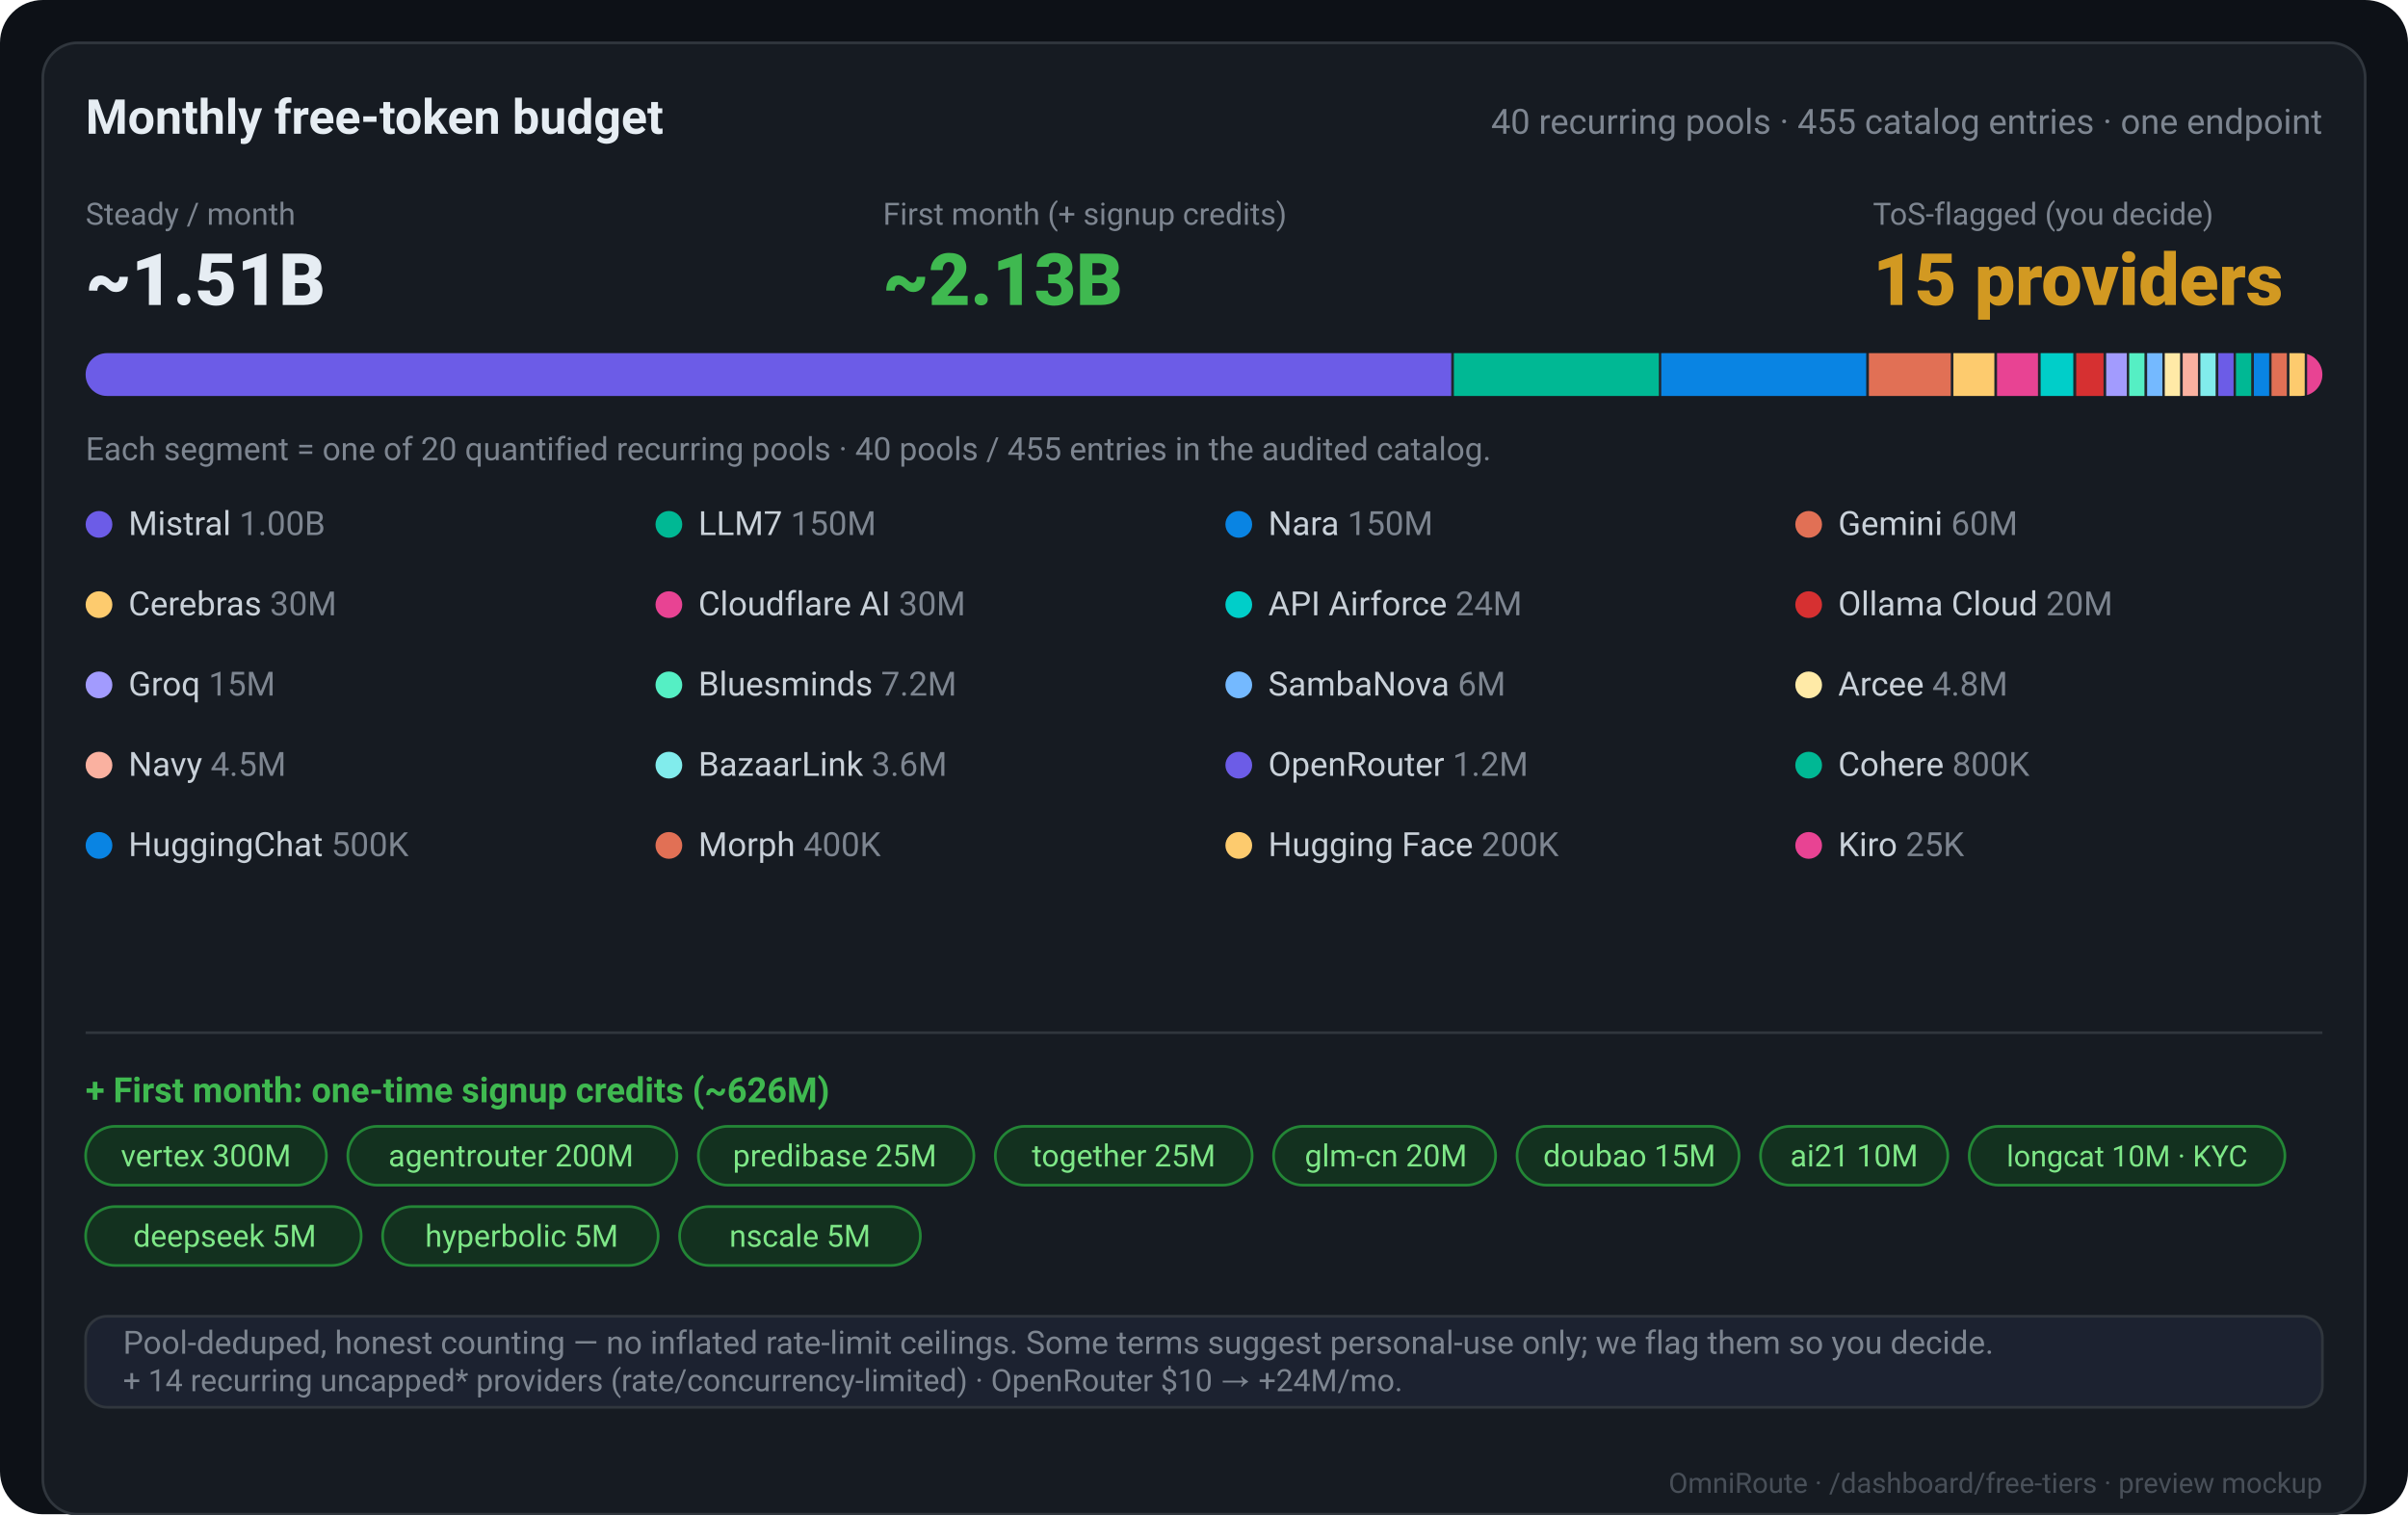
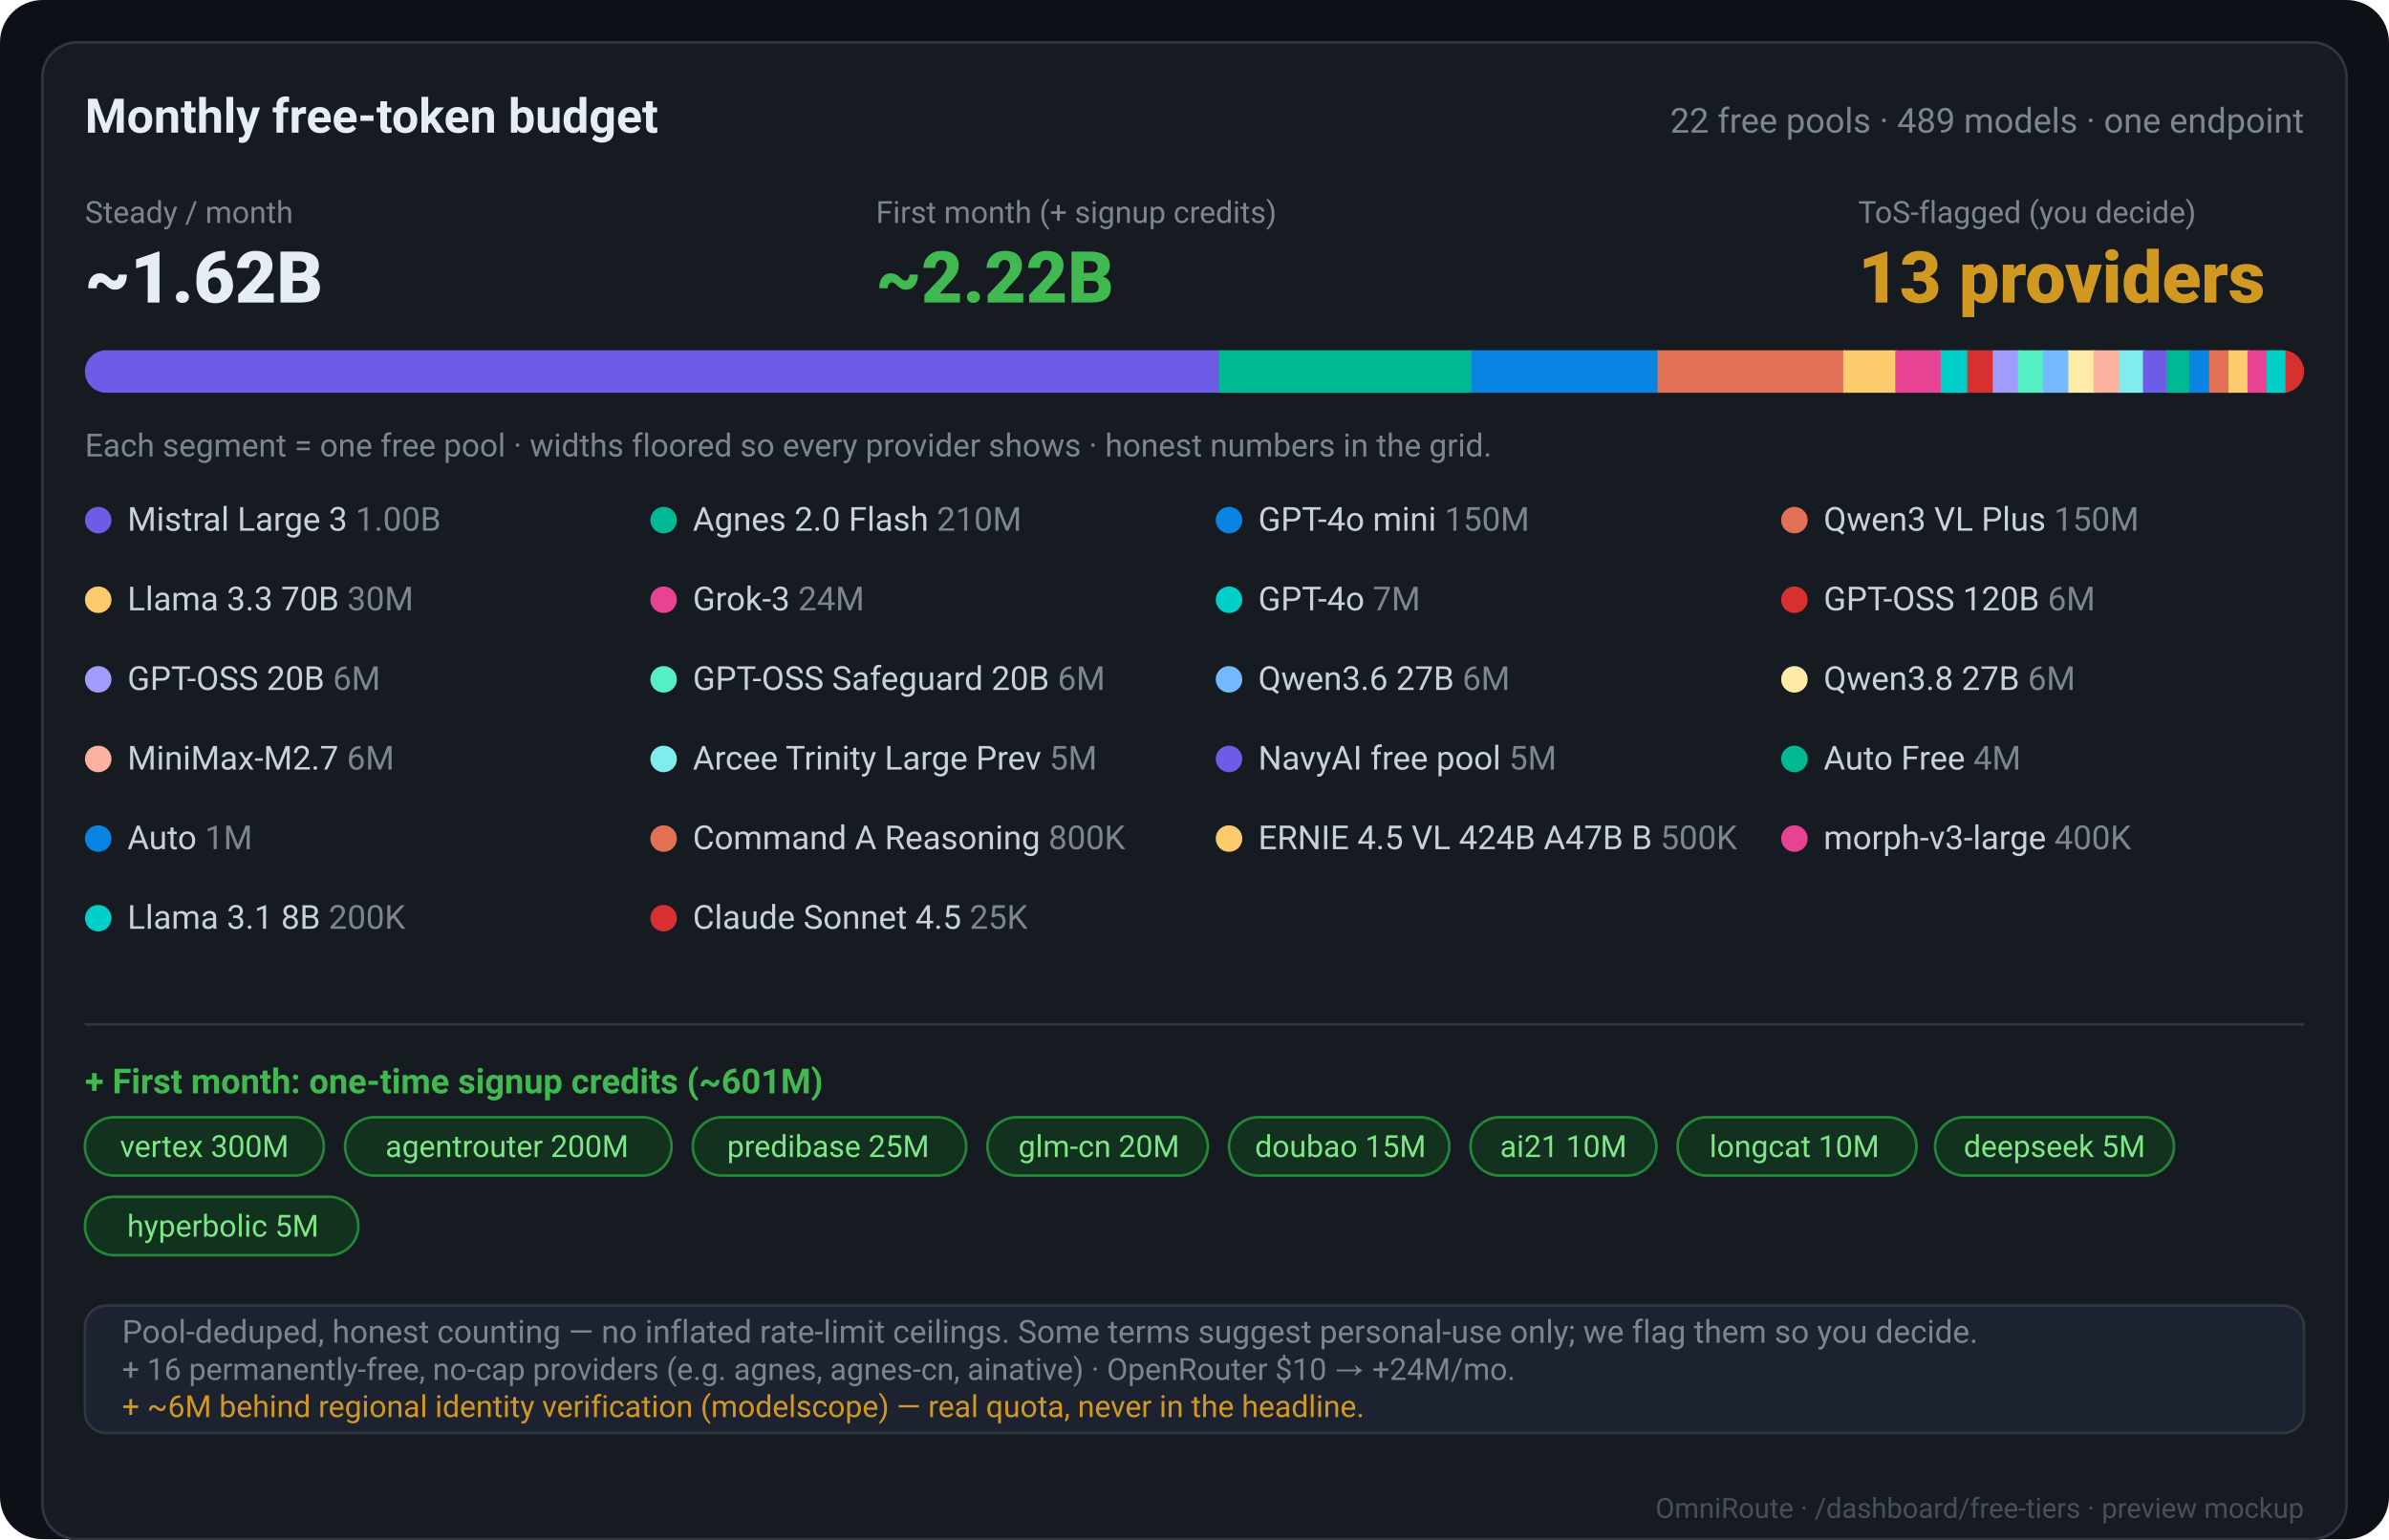
- <svg xmlns="http://www.w3.org/2000/svg" viewBox="0 0 900 566" role="img" aria-label="OmniRoute free-tier dashboard preview: about 1.51 billion documented recurring tokens per month and about 2.13 billion in the first month. The audited catalog has 40 recurring pool keys and 455 entries, 448 active and 7 discontinued; the chart represents the 20 pools with a published positive monthly token budget. One-time signup credits total about 626 million and include a 10 million LongCat grant that requires KYC. Uncapped providers remain subject to rate, concurrency, account, regional, and policy limits." font-family="-apple-system,Segoe UI,Roboto,Helvetica,Arial,sans-serif">
-   <rect width="900" height="566" rx="16" fill="#0d1117" />
-   <rect x="16" y="16" width="868" height="550" rx="13" fill="#161b22" stroke="#30363d" />
-   <text x="868" y="558" fill="#484f58" font-size="10.5" text-anchor="end">OmniRoute · /dashboard/free-tiers · preview mockup</text>
+ <svg xmlns="http://www.w3.org/2000/svg" width="900" height="580" viewBox="0 0 900 580" font-family="-apple-system,Segoe UI,Roboto,Helvetica,Arial,sans-serif">
+   <rect width="900" height="580" rx="16" fill="#0d1117" />
+   <rect x="16" y="16" width="868" height="564" rx="13" fill="#161b22" stroke="#30363d" />
+   <text x="868" y="572" fill="#484f58" font-size="10.5" text-anchor="end">OmniRoute · /dashboard/free-tiers · preview mockup</text>
  <text x="32" y="50" fill="#e6edf3" font-size="18" font-weight="700">Monthly free-token budget</text>
-   <text x="868" y="50" fill="#7d8590" font-size="13" text-anchor="end">40 recurring pools · 455 catalog entries · one endpoint</text>
+   <text x="868" y="50" fill="#7d8590" font-size="13" text-anchor="end">22 free pools · 489 models · one endpoint</text>
  <text x="32" y="84" fill="#7d8590" font-size="11.5">Steady / month</text>
-   <text x="32" y="114" fill="#e6edf3" font-size="27" font-weight="800">~1.51B</text>
+   <text x="32" y="114" fill="#e6edf3" font-size="27" font-weight="800">~1.62B</text>
  <text x="330" y="84" fill="#7d8590" font-size="11.5">First month (+ signup credits)</text>
-   <text x="330" y="114" fill="#3fb950" font-size="27" font-weight="800">~2.13B</text>
+   <text x="330" y="114" fill="#3fb950" font-size="27" font-weight="800">~2.22B</text>
  <text x="700" y="84" fill="#7d8590" font-size="11.5">ToS-flagged (you decide)</text>
-   <text x="700" y="114" fill="#d29922" font-size="27" font-weight="800">15 providers</text>
+   <text x="700" y="114" fill="#d29922" font-size="27" font-weight="800">13 providers</text>
  <clipPath id="bar">
    <rect x="32" y="132" width="836" height="16" rx="8" />
  </clipPath>
  <g clip-path="url(#bar)">
    <rect x="32" y="132" width="836" height="16" fill="#21262d" />
-     <rect x="32.0" y="132" width="510.4" height="16" fill="#6c5ce7" />
-     <rect x="543.4" y="132" width="76.6" height="16" fill="#00b894" />
-     <rect x="620.9" y="132" width="76.6" height="16" fill="#0984e3" />
-     <rect x="698.5" y="132" width="30.6" height="16" fill="#e17055" />
-     <rect x="730.1" y="132" width="15.3" height="16" fill="#fdcb6e" />
-     <rect x="746.4" y="132" width="15.3" height="16" fill="#e84393" />
-     <rect x="762.7" y="132" width="12.2" height="16" fill="#00cec9" />
-     <rect x="776.0" y="132" width="10.2" height="16" fill="#d63031" />
-     <rect x="787.2" y="132" width="7.7" height="16" fill="#a29bfe" />
-     <rect x="795.8" y="132" width="5.7" height="16" fill="#55efc4" />
-     <rect x="802.5" y="132" width="5.7" height="16" fill="#74b9ff" />
-     <rect x="809.1" y="132" width="5.7" height="16" fill="#ffeaa7" />
-     <rect x="815.8" y="132" width="5.7" height="16" fill="#fab1a0" />
-     <rect x="822.4" y="132" width="5.7" height="16" fill="#81ecec" />
-     <rect x="829.1" y="132" width="5.7" height="16" fill="#6c5ce7" />
-     <rect x="835.7" y="132" width="5.7" height="16" fill="#00b894" />
-     <rect x="842.4" y="132" width="5.7" height="16" fill="#0984e3" />
-     <rect x="849.0" y="132" width="5.7" height="16" fill="#e17055" />
-     <rect x="855.7" y="132" width="5.7" height="16" fill="#fdcb6e" />
-     <rect x="862.3" y="132" width="5.7" height="16" fill="#e84393" />
+     <rect x="32.0" y="132" width="427.8" height="16" fill="#6c5ce7" />
+     <rect x="459.2" y="132" width="95.8" height="16" fill="#00b894" />
+     <rect x="554.4" y="132" width="70.6" height="16" fill="#0984e3" />
+     <rect x="624.4" y="132" width="70.6" height="16" fill="#e17055" />
+     <rect x="694.4" y="132" width="20.2" height="16" fill="#fdcb6e" />
+     <rect x="714.0" y="132" width="17.7" height="16" fill="#e84393" />
+     <rect x="731.1" y="132" width="10.6" height="16" fill="#00cec9" />
+     <rect x="741.1" y="132" width="10.1" height="16" fill="#d63031" />
+     <rect x="750.7" y="132" width="10.1" height="16" fill="#a29bfe" />
+     <rect x="760.2" y="132" width="10.1" height="16" fill="#55efc4" />
+     <rect x="769.7" y="132" width="10.1" height="16" fill="#74b9ff" />
+     <rect x="779.2" y="132" width="10.1" height="16" fill="#ffeaa7" />
+     <rect x="788.7" y="132" width="10.1" height="16" fill="#fab1a0" />
+     <rect x="798.3" y="132" width="9.6" height="16" fill="#81ecec" />
+     <rect x="807.3" y="132" width="9.5" height="16" fill="#6c5ce7" />
+     <rect x="816.2" y="132" width="9.1" height="16" fill="#00b894" />
+     <rect x="824.7" y="132" width="8.1" height="16" fill="#0984e3" />
+     <rect x="832.2" y="132" width="7.9" height="16" fill="#e17055" />
+     <rect x="839.5" y="132" width="7.8" height="16" fill="#fdcb6e" />
+     <rect x="846.7" y="132" width="7.8" height="16" fill="#e84393" />
+     <rect x="853.9" y="132" width="7.7" height="16" fill="#00cec9" />
+     <rect x="861.0" y="132" width="7.6" height="16" fill="#d63031" />
  </g>
-   <text x="32" y="172" fill="#7d8590" font-size="12">Each segment = one of 20 quantified recurring pools · 40 pools / 455 entries in the audited catalog.</text>
+   <text x="32" y="172" fill="#7d8590" font-size="12">Each segment = one free pool · widths floored so every provider shows · honest numbers in the grid.</text>
  <circle cx="37" cy="196" r="5" fill="#6c5ce7" />
-   <text x="48" y="200" fill="#c9d1d9" font-size="12.5">Mistral <tspan fill="#7d8590">1.00B</tspan>
+   <text x="48" y="200" fill="#c9d1d9" font-size="12.5">Mistral Large 3 <tspan fill="#7d8590">1.00B</tspan>
  </text>
  <circle cx="250" cy="196" r="5" fill="#00b894" />
-   <text x="261" y="200" fill="#c9d1d9" font-size="12.5">LLM7 <tspan fill="#7d8590">150M</tspan>
+   <text x="261" y="200" fill="#c9d1d9" font-size="12.5">Agnes 2.0 Flash <tspan fill="#7d8590">210M</tspan>
  </text>
  <circle cx="463" cy="196" r="5" fill="#0984e3" />
-   <text x="474" y="200" fill="#c9d1d9" font-size="12.5">Nara <tspan fill="#7d8590">150M</tspan>
+   <text x="474" y="200" fill="#c9d1d9" font-size="12.5">GPT-4o mini <tspan fill="#7d8590">150M</tspan>
  </text>
  <circle cx="676" cy="196" r="5" fill="#e17055" />
-   <text x="687" y="200" fill="#c9d1d9" font-size="12.5">Gemini <tspan fill="#7d8590">60M</tspan>
+   <text x="687" y="200" fill="#c9d1d9" font-size="12.5">Qwen3 VL Plus <tspan fill="#7d8590">150M</tspan>
  </text>
  <circle cx="37" cy="226" r="5" fill="#fdcb6e" />
-   <text x="48" y="230" fill="#c9d1d9" font-size="12.5">Cerebras <tspan fill="#7d8590">30M</tspan>
+   <text x="48" y="230" fill="#c9d1d9" font-size="12.5">Llama 3.3 70B <tspan fill="#7d8590">30M</tspan>
  </text>
  <circle cx="250" cy="226" r="5" fill="#e84393" />
-   <text x="261" y="230" fill="#c9d1d9" font-size="12.5">Cloudflare AI <tspan fill="#7d8590">30M</tspan>
+   <text x="261" y="230" fill="#c9d1d9" font-size="12.5">Grok-3 <tspan fill="#7d8590">24M</tspan>
  </text>
  <circle cx="463" cy="226" r="5" fill="#00cec9" />
-   <text x="474" y="230" fill="#c9d1d9" font-size="12.5">API Airforce <tspan fill="#7d8590">24M</tspan>
+   <text x="474" y="230" fill="#c9d1d9" font-size="12.5">GPT-4o <tspan fill="#7d8590">7M</tspan>
  </text>
  <circle cx="676" cy="226" r="5" fill="#d63031" />
-   <text x="687" y="230" fill="#c9d1d9" font-size="12.5">Ollama Cloud <tspan fill="#7d8590">20M</tspan>
+   <text x="687" y="230" fill="#c9d1d9" font-size="12.5">GPT-OSS 120B <tspan fill="#7d8590">6M</tspan>
  </text>
  <circle cx="37" cy="256" r="5" fill="#a29bfe" />
-   <text x="48" y="260" fill="#c9d1d9" font-size="12.5">Groq <tspan fill="#7d8590">15M</tspan>
+   <text x="48" y="260" fill="#c9d1d9" font-size="12.5">GPT-OSS 20B <tspan fill="#7d8590">6M</tspan>
  </text>
  <circle cx="250" cy="256" r="5" fill="#55efc4" />
-   <text x="261" y="260" fill="#c9d1d9" font-size="12.5">Bluesminds <tspan fill="#7d8590">7.2M</tspan>
+   <text x="261" y="260" fill="#c9d1d9" font-size="12.5">GPT-OSS Safeguard 20B <tspan fill="#7d8590">6M</tspan>
  </text>
  <circle cx="463" cy="256" r="5" fill="#74b9ff" />
-   <text x="474" y="260" fill="#c9d1d9" font-size="12.5">SambaNova <tspan fill="#7d8590">6M</tspan>
+   <text x="474" y="260" fill="#c9d1d9" font-size="12.5">Qwen3.6 27B <tspan fill="#7d8590">6M</tspan>
  </text>
  <circle cx="676" cy="256" r="5" fill="#ffeaa7" />
-   <text x="687" y="260" fill="#c9d1d9" font-size="12.5">Arcee <tspan fill="#7d8590">4.8M</tspan>
+   <text x="687" y="260" fill="#c9d1d9" font-size="12.5">Qwen3.8 27B <tspan fill="#7d8590">6M</tspan>
  </text>
  <circle cx="37" cy="286" r="5" fill="#fab1a0" />
-   <text x="48" y="290" fill="#c9d1d9" font-size="12.5">Navy <tspan fill="#7d8590">4.5M</tspan>
+   <text x="48" y="290" fill="#c9d1d9" font-size="12.5">MiniMax-M2.7 <tspan fill="#7d8590">6M</tspan>
  </text>
  <circle cx="250" cy="286" r="5" fill="#81ecec" />
-   <text x="261" y="290" fill="#c9d1d9" font-size="12.5">BazaarLink <tspan fill="#7d8590">3.6M</tspan>
+   <text x="261" y="290" fill="#c9d1d9" font-size="12.5">Arcee Trinity Large Prev <tspan fill="#7d8590">5M</tspan>
  </text>
  <circle cx="463" cy="286" r="5" fill="#6c5ce7" />
-   <text x="474" y="290" fill="#c9d1d9" font-size="12.5">OpenRouter <tspan fill="#7d8590">1.2M</tspan>
+   <text x="474" y="290" fill="#c9d1d9" font-size="12.5">NavyAI free pool <tspan fill="#7d8590">5M</tspan>
  </text>
  <circle cx="676" cy="286" r="5" fill="#00b894" />
-   <text x="687" y="290" fill="#c9d1d9" font-size="12.5">Cohere <tspan fill="#7d8590">800K</tspan>
+   <text x="687" y="290" fill="#c9d1d9" font-size="12.5">Auto Free <tspan fill="#7d8590">4M</tspan>
  </text>
  <circle cx="37" cy="316" r="5" fill="#0984e3" />
-   <text x="48" y="320" fill="#c9d1d9" font-size="12.5">HuggingChat <tspan fill="#7d8590">500K</tspan>
+   <text x="48" y="320" fill="#c9d1d9" font-size="12.5">Auto <tspan fill="#7d8590">1M</tspan>
  </text>
  <circle cx="250" cy="316" r="5" fill="#e17055" />
-   <text x="261" y="320" fill="#c9d1d9" font-size="12.5">Morph <tspan fill="#7d8590">400K</tspan>
+   <text x="261" y="320" fill="#c9d1d9" font-size="12.5">Command A Reasoning <tspan fill="#7d8590">800K</tspan>
  </text>
  <circle cx="463" cy="316" r="5" fill="#fdcb6e" />
-   <text x="474" y="320" fill="#c9d1d9" font-size="12.5">Hugging Face <tspan fill="#7d8590">200K</tspan>
+   <text x="474" y="320" fill="#c9d1d9" font-size="12.5">ERNIE 4.5 VL 424B A47B B <tspan fill="#7d8590">500K</tspan>
  </text>
  <circle cx="676" cy="316" r="5" fill="#e84393" />
-   <text x="687" y="320" fill="#c9d1d9" font-size="12.5">Kiro <tspan fill="#7d8590">25K</tspan>
+   <text x="687" y="320" fill="#c9d1d9" font-size="12.5">morph-v3-large <tspan fill="#7d8590">400K</tspan>
+   </text>
+   <circle cx="37" cy="346" r="5" fill="#00cec9" />
+   <text x="48" y="350" fill="#c9d1d9" font-size="12.5">Llama 3.1 8B <tspan fill="#7d8590">200K</tspan>
+   </text>
+   <circle cx="250" cy="346" r="5" fill="#d63031" />
+   <text x="261" y="350" fill="#c9d1d9" font-size="12.5">Claude Sonnet 4.5 <tspan fill="#7d8590">25K</tspan>
  </text>
  <line x1="32" y1="386" x2="868" y2="386" stroke="#30363d" />
-   <text x="32" y="412" fill="#3fb950" font-size="13" font-weight="700">+ First month: one-time signup credits (~626M)</text>
+   <text x="32" y="412" fill="#3fb950" font-size="13" font-weight="700">+ First month: one-time signup credits (~601M)</text>
  <rect x="32" y="421" width="90" height="22" rx="11" fill="#13311f" stroke="#238636" />
  <text x="77" y="436" fill="#7ee787" font-size="11.5" text-anchor="middle">vertex 300M</text>
  <rect x="130" y="421" width="123" height="22" rx="11" fill="#13311f" stroke="#238636" />
  <text x="191" y="436" fill="#7ee787" font-size="11.5" text-anchor="middle">agentrouter 200M</text>
  <rect x="261" y="421" width="103" height="22" rx="11" fill="#13311f" stroke="#238636" />
  <text x="312" y="436" fill="#7ee787" font-size="11.5" text-anchor="middle">predibase 25M</text>
-   <rect x="372" y="421" width="96" height="22" rx="11" fill="#13311f" stroke="#238636" />
-   <text x="420" y="436" fill="#7ee787" font-size="11.5" text-anchor="middle">together 25M</text>
-   <rect x="476" y="421" width="83" height="22" rx="11" fill="#13311f" stroke="#238636" />
-   <text x="518" y="436" fill="#7ee787" font-size="11.5" text-anchor="middle">glm-cn 20M</text>
-   <rect x="567" y="421" width="83" height="22" rx="11" fill="#13311f" stroke="#238636" />
-   <text x="609" y="436" fill="#7ee787" font-size="11.5" text-anchor="middle">doubao 15M</text>
-   <rect x="658" y="421" width="70" height="22" rx="11" fill="#13311f" stroke="#238636" />
-   <text x="693" y="436" fill="#7ee787" font-size="11.5" text-anchor="middle">ai21 10M</text>
-   <rect x="736" y="421" width="118" height="22" rx="11" fill="#13311f" stroke="#238636" />
-   <text x="795" y="436" fill="#7ee787" font-size="11" text-anchor="middle">longcat 10M · KYC</text>
+   <rect x="372" y="421" width="83" height="22" rx="11" fill="#13311f" stroke="#238636" />
+   <text x="414" y="436" fill="#7ee787" font-size="11.5" text-anchor="middle">glm-cn 20M</text>
+   <rect x="463" y="421" width="83" height="22" rx="11" fill="#13311f" stroke="#238636" />
+   <text x="505" y="436" fill="#7ee787" font-size="11.5" text-anchor="middle">doubao 15M</text>
+   <rect x="554" y="421" width="70" height="22" rx="11" fill="#13311f" stroke="#238636" />
+   <text x="589" y="436" fill="#7ee787" font-size="11.5" text-anchor="middle">ai21 10M</text>
+   <rect x="632" y="421" width="90" height="22" rx="11" fill="#13311f" stroke="#238636" />
+   <text x="676" y="436" fill="#7ee787" font-size="11.5" text-anchor="middle">longcat 10M</text>
+   <rect x="729" y="421" width="90" height="22" rx="11" fill="#13311f" stroke="#238636" />
+   <text x="774" y="436" fill="#7ee787" font-size="11.5" text-anchor="middle">deepseek 5M</text>
  <rect x="32" y="451" width="103" height="22" rx="11" fill="#13311f" stroke="#238636" />
-   <text x="84" y="466" fill="#7ee787" font-size="11.5" text-anchor="middle">deepseek 5M</text>
-   <rect x="143" y="451" width="103" height="22" rx="11" fill="#13311f" stroke="#238636" />
-   <text x="195" y="466" fill="#7ee787" font-size="11.5" text-anchor="middle">hyperbolic 5M</text>
-   <rect x="254" y="451" width="90" height="22" rx="11" fill="#13311f" stroke="#238636" />
-   <text x="299" y="466" fill="#7ee787" font-size="11.5" text-anchor="middle">nscale 5M</text>
-   <rect x="32" y="492" width="836" height="34" rx="8" fill="#1c2230" stroke="#30363d" />
+   <text x="84" y="466" fill="#7ee787" font-size="11.5" text-anchor="middle">hyperbolic 5M</text>
+   <rect x="32" y="492" width="836" height="48" rx="8" fill="#1c2230" stroke="#30363d" />
  <text x="46" y="506" fill="#7d8590" font-size="12">Pool-deduped, honest counting — no inflated rate-limit ceilings. Some terms suggest personal-use only; we flag them so you decide.</text>
-   <text x="46" y="520" fill="#7d8590" font-size="11.5">+ 14 recurring uncapped* providers (rate/concurrency-limited) · OpenRouter $10 → +24M/mo.</text>
+   <text x="46" y="520" fill="#7d8590" font-size="11.5">+ 16 permanently-free, no-cap providers (e.g. agnes, agnes-cn, ainative) · OpenRouter $10 → +24M/mo.</text>
+   <text x="46" y="534" fill="#d29922" font-size="11.5">+ ~6M behind regional identity verification (modelscope) — real quota, never in the headline.</text>
</svg>
